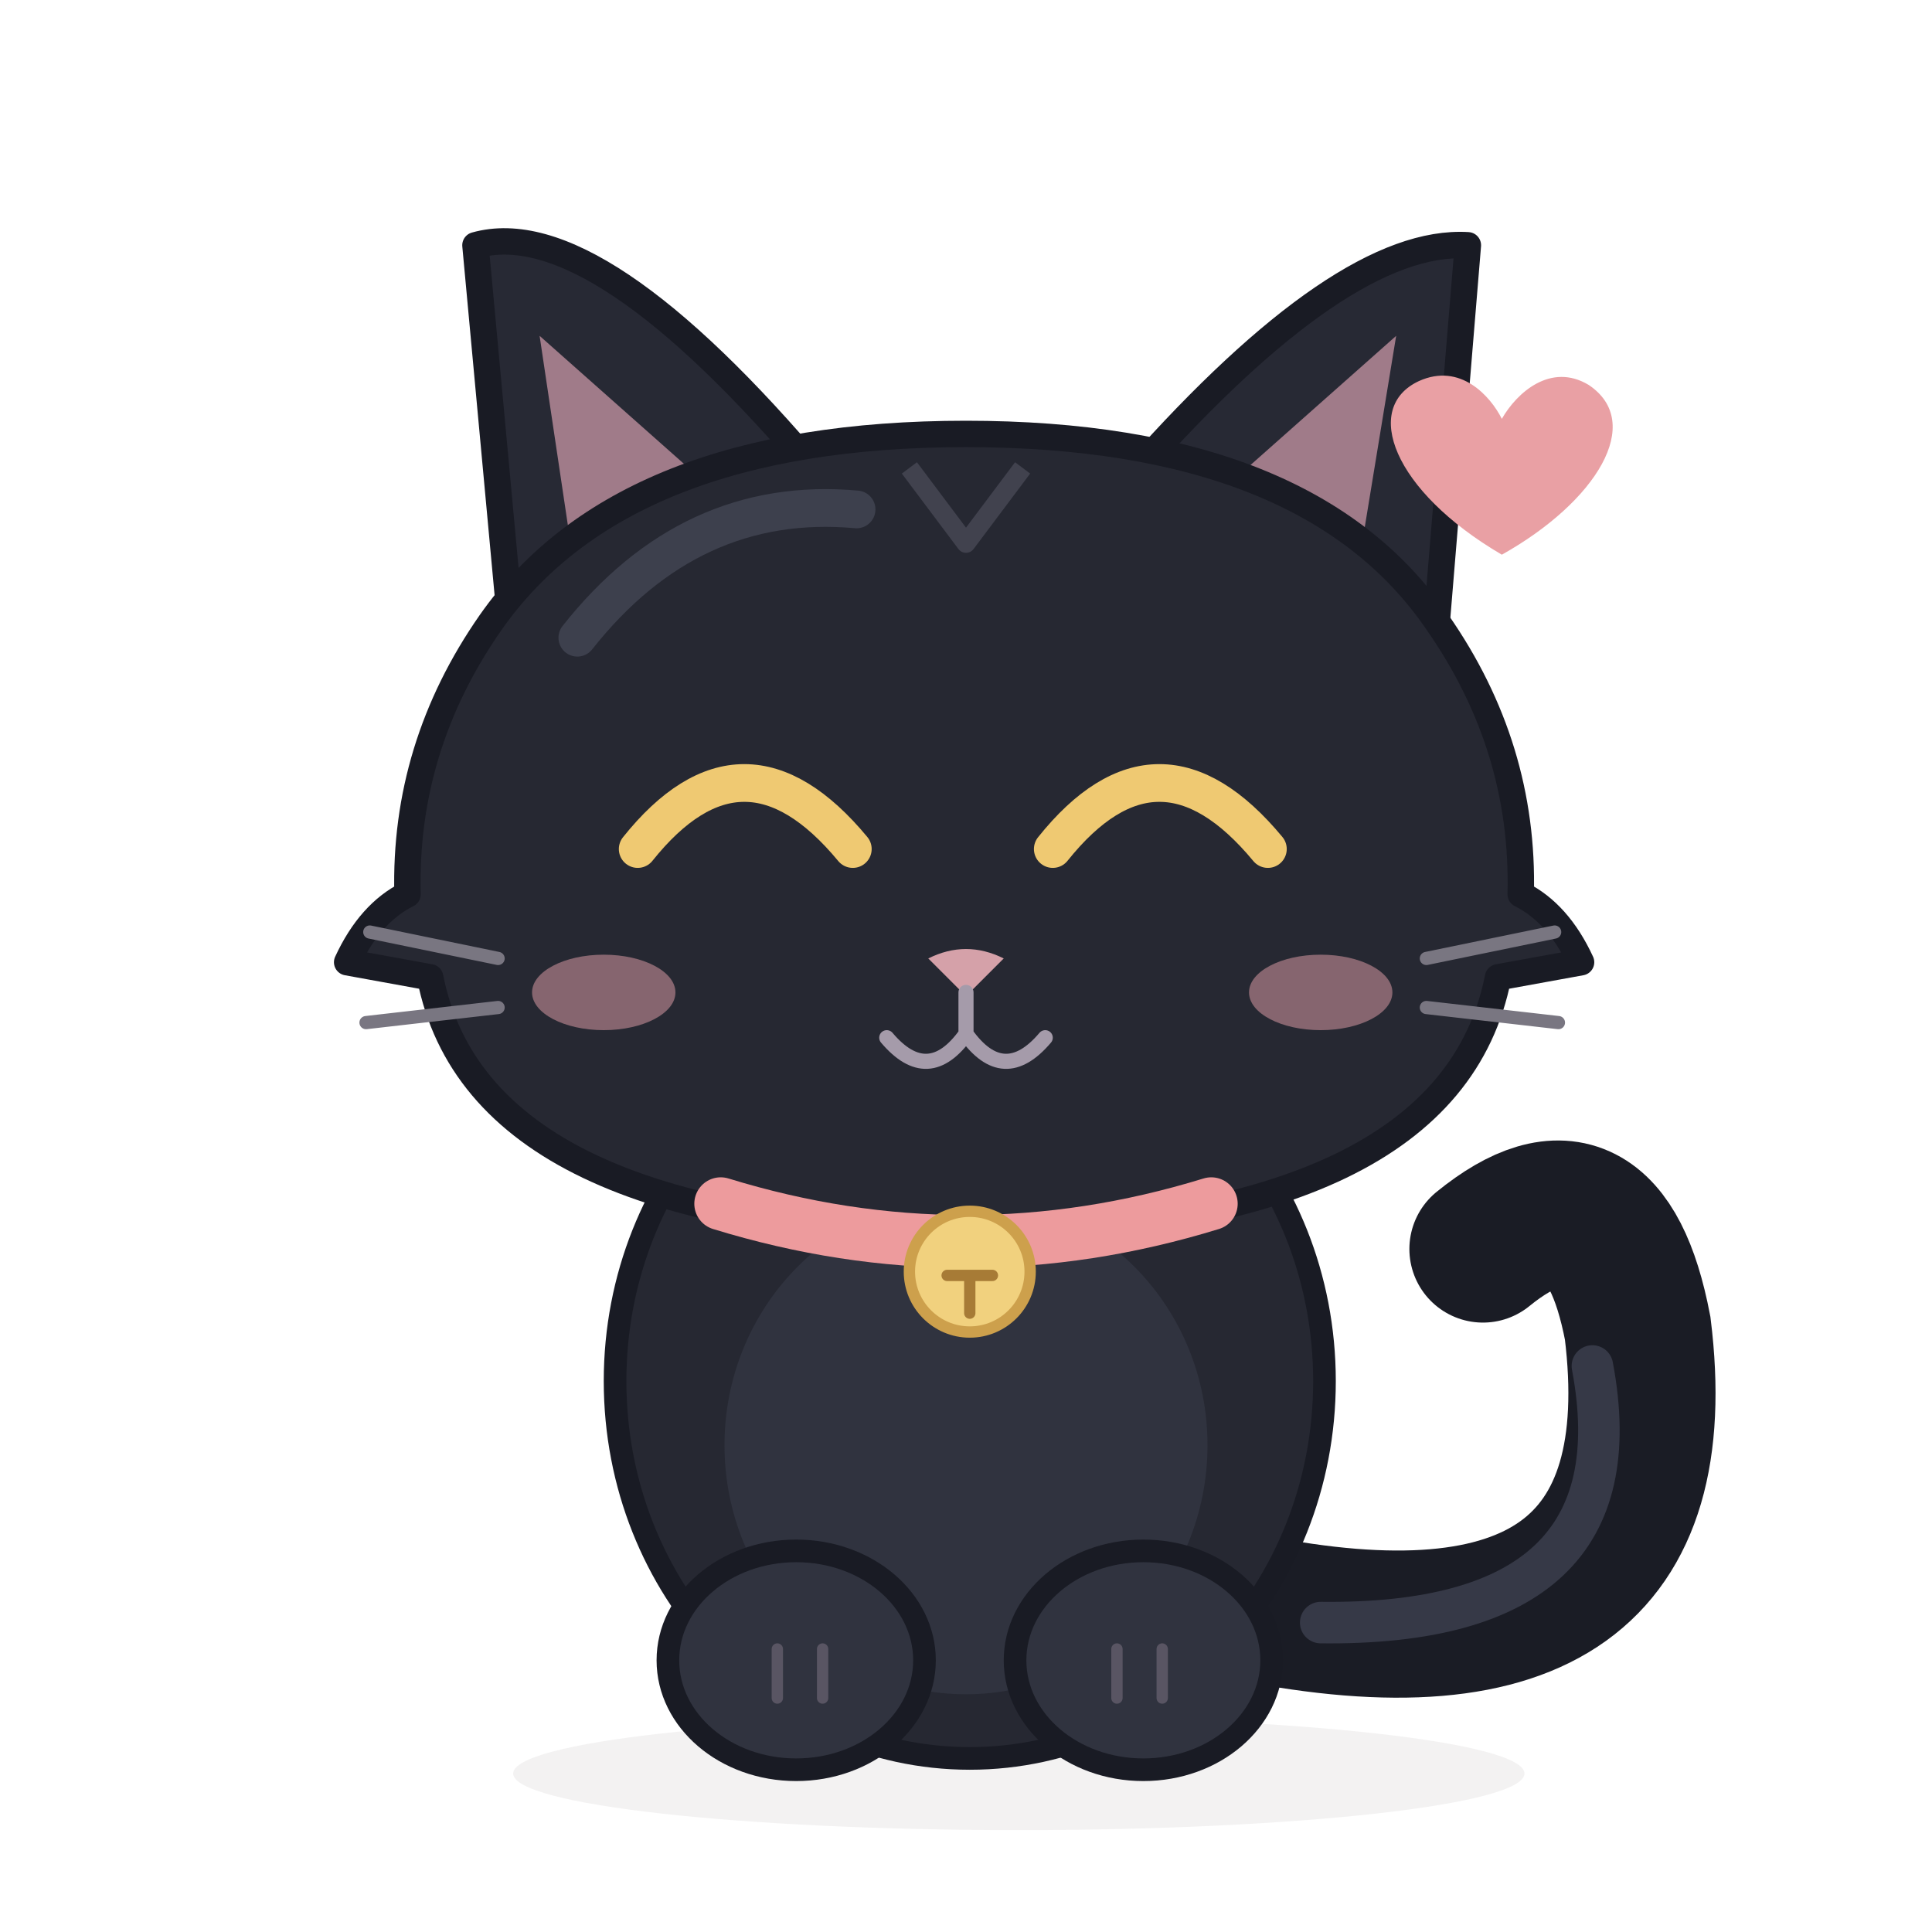
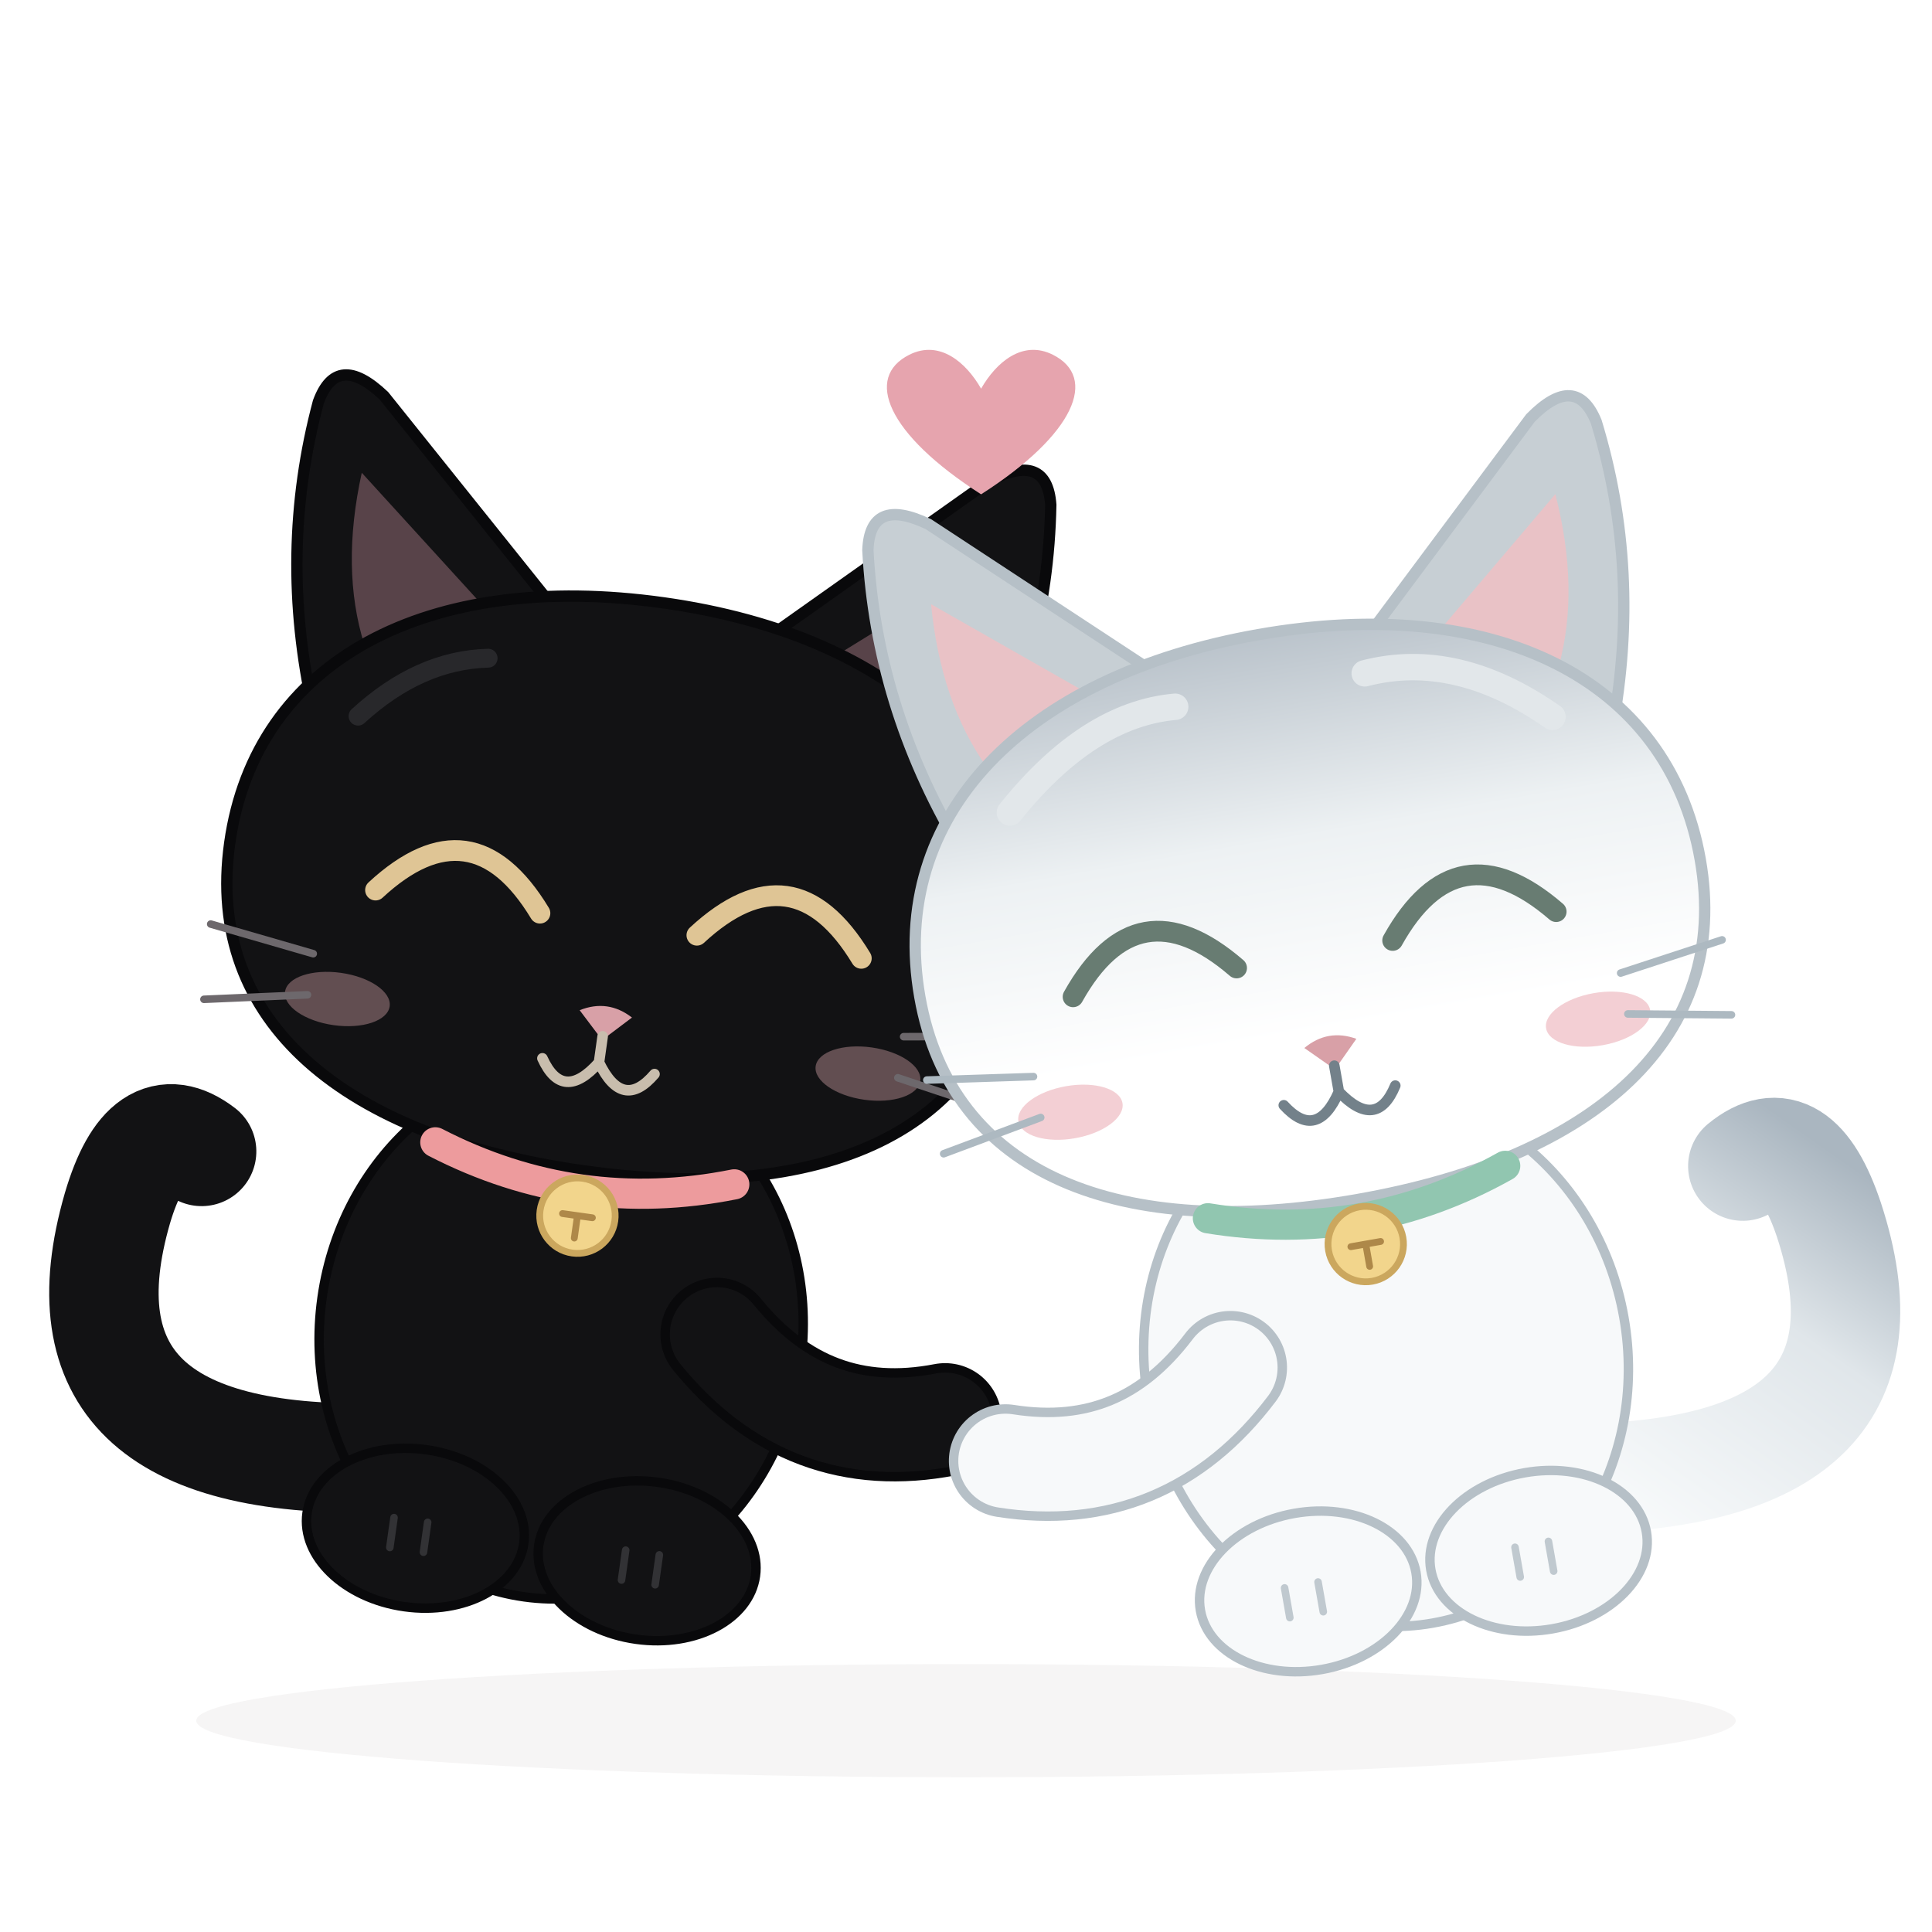
<svg xmlns="http://www.w3.org/2000/svg" width="512" height="512" viewBox="0 0 512 512">
-   <ellipse cx="270" cy="470" rx="134" ry="15" fill="#614e4712" />
-   <path d="M331 426q115 23 103-74-9-47-41-21" fill="none" stroke="#1a1c25" stroke-width="39" stroke-linecap="round" />
-   <path d="M350 430q85 1 72-68" fill="none" stroke="#363947" stroke-width="11" stroke-linecap="round" />
-   <ellipse cx="257" cy="366" rx="94" ry="100" fill="#262832" stroke="#191b24" stroke-width="6" />
-   <ellipse cx="256" cy="383" rx="64" ry="66" fill="#30333f" />
-   <ellipse cx="211" cy="440" rx="34" ry="29" fill="#30333f" stroke="#191b24" stroke-width="6" />
-   <ellipse cx="303" cy="440" rx="34" ry="29" fill="#30333f" stroke="#191b24" stroke-width="6" />
-   <path d="M206 437v13m12-13v13m78-13v13m12-13v13" stroke="#595563" stroke-width="3" stroke-linecap="round" />
-   <path d="M136 173 126 65q32-9 91 61M301 125q55-62 88-60l-9 109" fill="#272934" stroke="#191b24" stroke-width="7" stroke-linejoin="round" />
-   <path d="m143 89 10 67 43-20Z M370 89l-11 67-42-20Z" fill="#a07b89" />
-   <path d="M130 165q-23 33-22 72-10 5-16 18l22 4q13 66 142 68 128-2 141-68l22-4q-6-13-16-18 1-39-22-72-34-50-125-50t-126 50Z" fill="#262832" stroke="#191b24" stroke-width="7" stroke-linejoin="round" />
-   <path d="M153 169q30-38 74-34" fill="none" stroke="#3d404d" stroke-width="10" stroke-linecap="round" />
-   <path d="m241 124 15 20 15-20" fill="none" stroke="#41424e" stroke-width="5" stroke-linejoin="round" />
-   <path d="M169 225q28 -35 57 0M279 225q28 -35 57 0" fill="none" stroke="#efc972" stroke-width="10" stroke-linecap="round" />
-   <ellipse cx="160" cy="263" rx="19" ry="10" fill="#d698a1" opacity=".55" />
-   <ellipse cx="350" cy="263" rx="19" ry="10" fill="#d698a1" opacity=".55" />
-   <path d="M246 254q10-5 20 0l-10 10Z" fill="#d5a1a9" />
-   <path d="M256 263v11m0 0q-10 14-21 1m21-1q10 14 21 1" fill="none" stroke="#a59baa" stroke-width="4" stroke-linecap="round" />
-   <path d="m132 254-34-7m34 20-35 4m281-17 34-7m-34 20 35 4" stroke="#797681" stroke-width="3.5" stroke-linecap="round" />
-   <path d="M191 319q65 20 130 0" fill="none" stroke="#ed9b9d" stroke-width="14" stroke-linecap="round" />
-   <circle cx="257" cy="337" r="16" fill="#f1d17e" stroke="#cda04c" stroke-width="3" />
-   <path d="M251 338h12m-6 0v10" stroke="#a77b36" stroke-width="3" stroke-linecap="round" />
-   <path d="M398 147c-29-17-37-39-22-46 11-5 19 4 22 10 4-7 13-15 23-9 15 10 2 31-23 45Z" fill="#e9a0a4" />
+   <defs>
+     <linearGradient id="silver-fur" x1="0" y1="0" x2="0" y2="1">
+       <stop stop-color="#bac3cb" />
+       <stop offset=".36" stop-color="#edf1f3" />
+       <stop offset=".7" stop-color="#ffffff" />
+     </linearGradient>
+     <linearGradient id="silver-tail" x1="0" y1="1" x2="1" y2="0">
+       <stop stop-color="#f8fafb" />
+       <stop offset=".6" stop-color="#e0e6ea" />
+       <stop offset="1" stop-color="#aab6c0" />
+     </linearGradient>
+   </defs>
+   <ellipse cx="256" cy="456" rx="204" ry="15" fill="#67574f0e" />
+   <g transform="translate(165 237) rotate(8)">
+     <g>
+       <path d="M-44 157q-87 14-77-56 4-27 20-18" fill="none" stroke="#121214" stroke-width="29" stroke-linecap="round" />
+       <ellipse cx="0" cy="117" rx="64" ry="71" fill="#121214" stroke="#09090b" stroke-width="2.5" />
+       <ellipse cx="-31" cy="174" rx="29" ry="21" fill="#121214" stroke="#09090b" stroke-width="2.5" />
+       <ellipse cx="31" cy="174" rx="29" ry="21" fill="#121214" stroke="#09090b" stroke-width="2.5" />
+       <path d="M-37 172v8m9-8v8m53-8v8m9-8v8" stroke="#323235" stroke-width="2" stroke-linecap="round" />
+       <path d="M-88-37q-15-40-10-81 3-14 17-4l52 49M29-73l52-49q14-10 17 4 5 41-10 81" fill="#121214" stroke="#09090b" stroke-width="3" stroke-linejoin="round" />
+       <path d="M-84-101q-2 26 7 45l28-16ZM84-101q2 26-7 45L49-72Z" fill="#584349" />
+       <path d="M0-78c-63 0-105 30-105 79 0 48 41 73 105 73S105 49 105 1C105-48 63-78 0-78Z" fill="#121214" stroke="#09090b" stroke-width="3" />
+       <path d="M-76-37q14-17 32-20" fill="none" stroke="#28282b" stroke-width="5" stroke-linecap="round" />
+       <path d="M-65 8q22 -27 44 0M21 8q22 -27 44 0" fill="none" stroke="#dfc595" stroke-width="5.5" stroke-linecap="round" />
+       <ellipse cx="-71" cy="38" rx="14" ry="7" fill="#edb6bd" opacity=".36" />
+       <ellipse cx="71" cy="38" rx="14" ry="7" fill="#edb6bd" opacity=".36" />
+       <path d="M-7 32q7-4 14 0l-7 7Z" fill="#d8a0a7" />
+       <path d="M0 38v7m0 0q-8 12-15 1m15-1q8 12 15 1" fill="none" stroke="#c8bdad" stroke-width="2.8" stroke-linecap="round" />
+       <path d="m-79 27-28-4m28 15-27 5m185-16 28-4m-28 15 27 5" fill="none" stroke="#6d686c" stroke-width="2" stroke-linecap="round" />
+       <path d="M-40 72q40 14 80 0" fill="none" stroke="#ed9b9d" stroke-width="8" stroke-linecap="round" />
+       <circle cx="0" cy="86" r="10" fill="#f2d58c" stroke="#cba75e" stroke-width="1.8" />
+       <path d="M-4 86h8m-4 0v6" stroke="#ae8849" stroke-width="1.8" stroke-linecap="round" />
+       <path d="M41 112q28 26 63 14" fill="none" stroke="#09090b" stroke-width="30" stroke-linecap="round" />
+       <path d="M41 112q28 26 63 14" fill="none" stroke="#121214" stroke-width="25" stroke-linecap="round" />
+     </g>
+   </g>
+   <g transform="translate(347 245) rotate(-10)">
+     <g>
+       <path d="M45 157q87 14 77-56-4-27-20-18" fill="none" stroke="url(#silver-tail)" stroke-width="29" stroke-linecap="round" />
+       <ellipse cx="0" cy="117" rx="64" ry="71" fill="#f7f9fa" stroke="#b6c0c7" stroke-width="2.5" />
+       <ellipse cx="-31" cy="174" rx="29" ry="21" fill="#f7f9fa" stroke="#b6c0c7" stroke-width="2.5" />
+       <ellipse cx="31" cy="174" rx="29" ry="21" fill="#f7f9fa" stroke="#b6c0c7" stroke-width="2.5" />
+       <path d="M-37 172v8m9-8v8m53-8v8m9-8v8" stroke="#c0c9cf" stroke-width="2" stroke-linecap="round" />
+       <path d="M-88-37q-15-40-10-81 3-14 17-4l52 49M29-73l52-49q14-10 17 4 5 41-10 81" fill="#c7cfd4" stroke="#b6c0c7" stroke-width="3" stroke-linejoin="round" />
+       <path d="M-84-101q-2 26 7 45l28-16ZM84-101q2 26-7 45L49-72Z" fill="#e9c2c6" />
+       <path d="M0-78c-63 0-105 30-105 79 0 48 41 73 105 73S105 49 105 1C105-48 63-78 0-78Z" fill="url(#silver-fur)" stroke="#b6c0c7" stroke-width="3" />
+       <path d="M-73-43q25-22 48-20M26-63q25-2 47 20" fill="none" stroke="#e2e7ea" stroke-width="7" stroke-linecap="round" />
+       <path d="M-65 8q22 -27 44 0M21 8q22 -27 44 0" fill="none" stroke="#687c72" stroke-width="5.5" stroke-linecap="round" />
+       <ellipse cx="-71" cy="38" rx="14" ry="7" fill="#edb6bd" opacity=".65" />
+       <ellipse cx="71" cy="38" rx="14" ry="7" fill="#edb6bd" opacity=".65" />
+       <path d="M-7 32q7-4 14 0l-7 7Z" fill="#d8a0a7" />
+       <path d="M0 38v7m0 0q-8 12-15 1m15-1q8 12 15 1" fill="none" stroke="#73818a" stroke-width="2.8" stroke-linecap="round" />
+       <path d="m-79 27-28-4m28 15-27 5m185-16 28-4m-28 15 27 5" fill="none" stroke="#adb9c1" stroke-width="2" stroke-linecap="round" />
+       <path d="M-40 72q40 14 80 0" fill="none" stroke="#91c6b0" stroke-width="8" stroke-linecap="round" />
+       <circle cx="0" cy="86" r="10" fill="#f2d58c" stroke="#cba75e" stroke-width="1.8" />
+       <path d="M-4 86h8m-4 0v6" stroke="#ae8849" stroke-width="1.8" stroke-linecap="round" />
+       <path d="M-41 112q-28 26 -63 14" fill="none" stroke="#b6c0c7" stroke-width="30" stroke-linecap="round" />
+       <path d="M-41 112q-28 26 -63 14" fill="none" stroke="#f7f9fa" stroke-width="25" stroke-linecap="round" />
+     </g>
+   </g>
+   <path d="M260 131c-25-16-31-31-19-37 8-4 15 2 19 9 4-7 11-13 19-9 12 6 6 21-19 37Z" fill="#e6a4ae" />
</svg>
